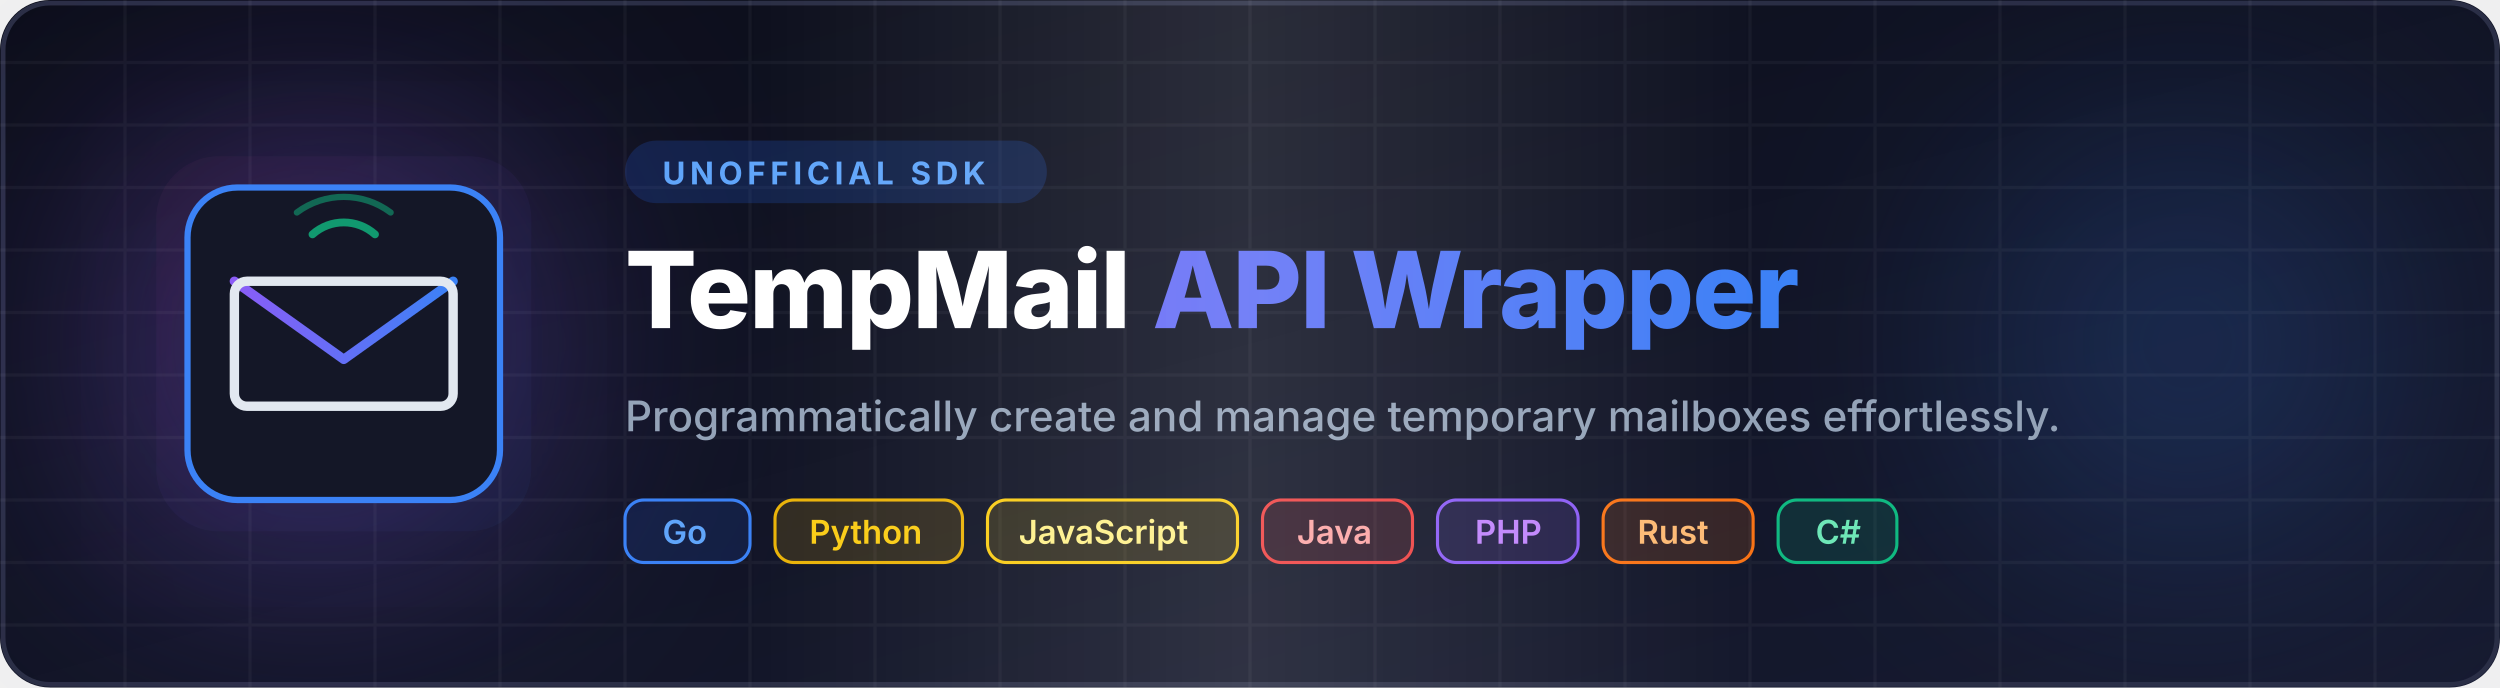
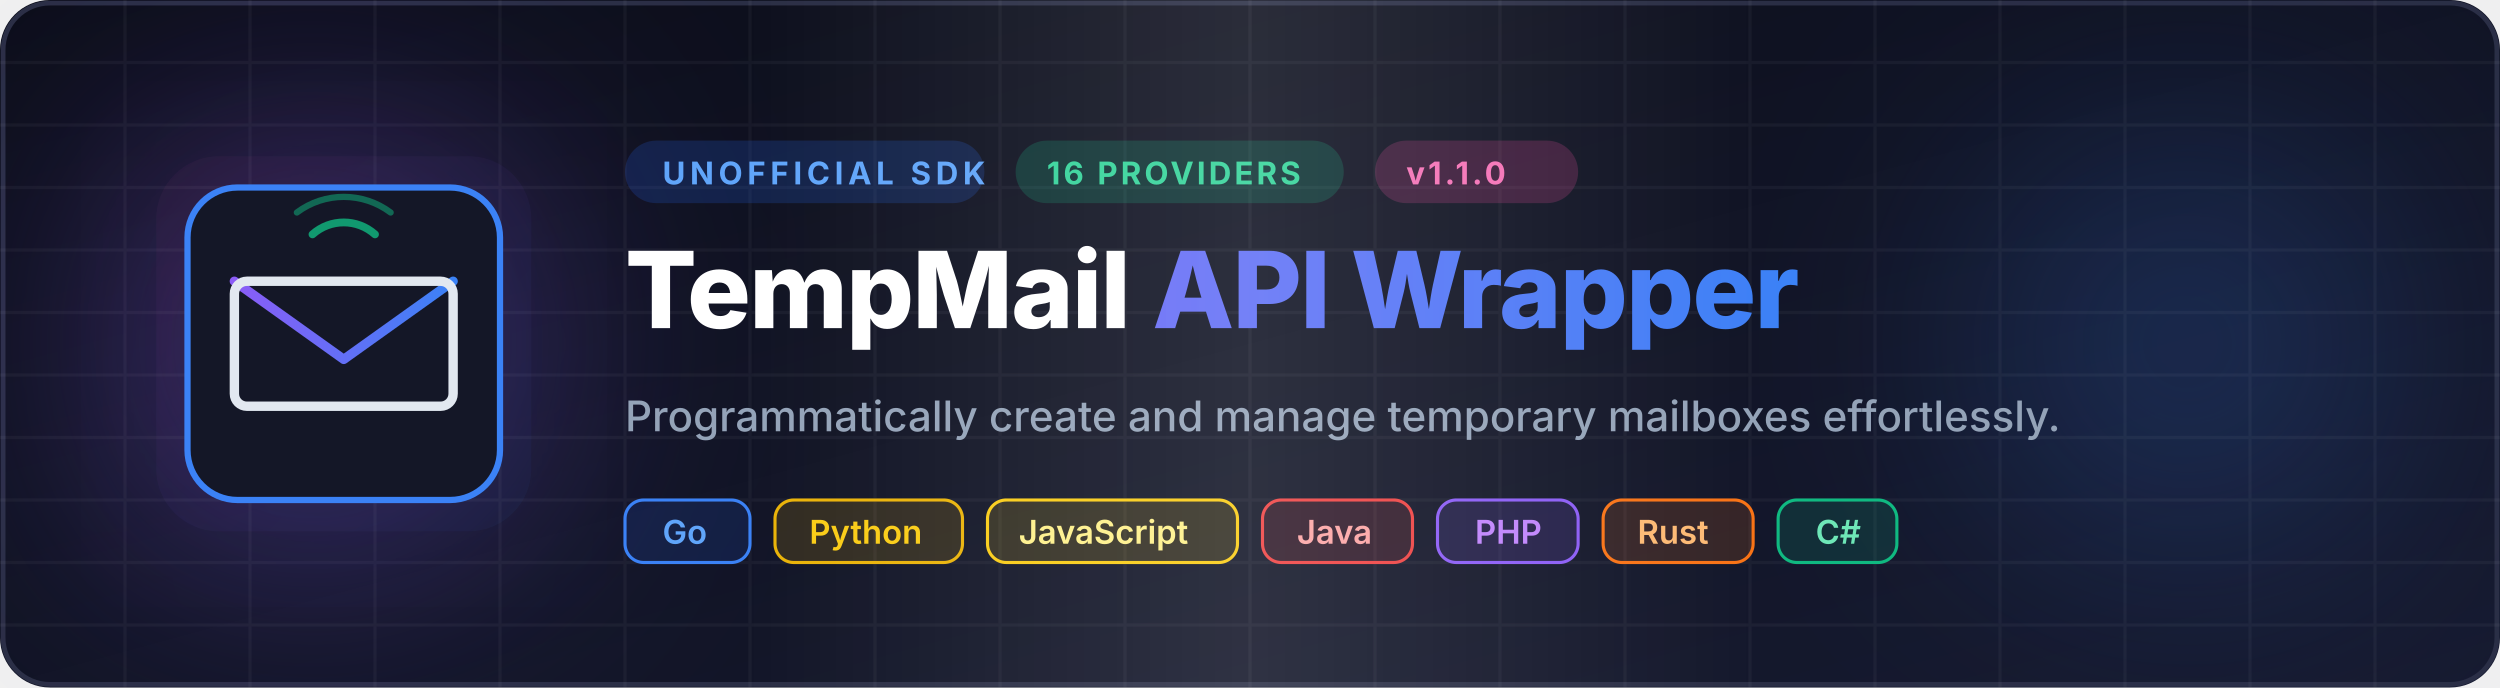
<svg xmlns="http://www.w3.org/2000/svg" viewBox="0 0 800 220" width="100%" height="100%">
  <defs>
    <linearGradient id="bgGrad" x1="0%" y1="0%" x2="100%" y2="100%">
      <stop offset="0%" stop-color="#0b0d19" />
      <stop offset="100%" stop-color="#161a30" />
    </linearGradient>
    <linearGradient id="primaryGrad" x1="0%" y1="0%" x2="100%" y2="0%">
      <stop offset="0%" stop-color="#8B5CF6" />
      <stop offset="100%" stop-color="#3B82F6" />
    </linearGradient>
    <linearGradient id="glowGrad" x1="0%" y1="0%" x2="100%" y2="100%">
      <stop offset="0%" stop-color="#ec4899" stop-opacity="0.15" />
      <stop offset="50%" stop-color="#8b5cf6" stop-opacity="0.15" />
      <stop offset="100%" stop-color="#3b82f6" stop-opacity="0.15" />
    </linearGradient>
    <linearGradient id="glossGrad" x1="0%" y1="0%" x2="100%" y2="0%">
      <stop offset="0%" stop-color="#ffffff" stop-opacity="0" />
      <stop offset="30%" stop-color="#ffffff" stop-opacity="0" />
      <stop offset="50%" stop-color="#ffffff" stop-opacity="0.12" />
      <stop offset="70%" stop-color="#ffffff" stop-opacity="0" />
      <stop offset="100%" stop-color="#ffffff" stop-opacity="0" />
      <animate attributeName="x1" from="-100%" to="100%" dur="3s" repeatCount="indefinite" />
      <animate attributeName="x2" from="0%" to="200%" dur="3s" repeatCount="indefinite" />
    </linearGradient>
    <filter id="glow" x="-20%" y="-20%" width="140%" height="140%">
      <feGaussianBlur stdDeviation="30" result="blur" />
      <feComposite in="SourceGraphic" in2="blur" operator="over" />
    </filter>
    <filter id="softGlow" x="-50%" y="-50%" width="200%" height="200%">
      <feGaussianBlur stdDeviation="40" result="blur" />
    </filter>
  </defs>
  <rect width="800" height="220" rx="16" fill="url(#bgGrad)" />
  <rect width="798" height="218" x="1" y="1" rx="15" fill="none" stroke="#2a2e45" stroke-width="1.5" />
  <circle cx="100" cy="110" r="80" fill="#8B5CF6" opacity="0.25" filter="url(#softGlow)" />
  <circle cx="700" cy="110" r="70" fill="#3B82F6" opacity="0.2" filter="url(#softGlow)" />
  <g opacity="0.04">
    <path d="M 0,20 L 800,20 M 0,40 L 800,40 M 0,60 L 800,60 M 0,80 L 800,80 M 0,100 L 800,100 M 0,120 L 800,120 M 0,140 L 800,140 M 0,160 L 800,160 M 0,180 L 800,180 M 0,200 L 800,200" stroke="#ffffff" stroke-width="1" />
    <path d="M 40,0 L 40,220 M 80,0 L 80,220 M 120,0 L 120,220 M 160,0 L 160,220 M 200,0 L 200,220 M 240,0 L 240,220 M 280,0 L 280,220 M 320,0 L 320,220 M 360,0 L 360,220 M 400,0 L 400,220 M 440,0 L 440,220 M 480,0 L 480,220 M 520,0 L 520,220 M 560,0 L 560,220 M 600,0 L 600,220 M 640,0 L 640,220 M 680,0 L 680,220 M 720,0 L 720,220 M 760,0 L 760,220" stroke="#ffffff" stroke-width="1" />
  </g>
  <g transform="translate(60, 60)">
    <rect x="-10" y="-10" width="120" height="120" rx="20" fill="url(#glowGrad)" filter="url(#glow)" opacity="0.3" />
    <rect x="0" y="0" width="100" height="100" rx="16" fill="#141727" stroke="#3b82f6" stroke-width="2" />
    <path d="M15,30 L50,55 L85,30" fill="none" stroke="url(#primaryGrad)" stroke-width="3" stroke-linecap="round" stroke-linejoin="round" />
    <rect x="15" y="30" width="70" height="40" rx="4" fill="none" stroke="#e2e8f0" stroke-width="3" stroke-linecap="round" stroke-linejoin="round" />
    <path d="M40,15 A15,15 0 0,1 60,15" fill="none" stroke="#10B981" stroke-width="2.5" stroke-linecap="round" opacity="0.8" />
    <path d="M35,8 A25,25 0 0,1 65,8" fill="none" stroke="#10B981" stroke-width="2" stroke-linecap="round" opacity="0.5" />
  </g>
  <g transform="translate(200, 0)">
-     <rect x="0" y="45" width="135" height="20" rx="10" fill="#2563eb" opacity="0.2" />
+     <rect x="0" y="45" width="115" height="20" rx="10" fill="#2563eb" opacity="0.2" />
    <text x="12" y="59" fill="#60a5fa" font-family="system-ui, -apple-system, sans-serif" font-size="10" font-weight="bold" letter-spacing="1.5">UNOFFICIAL SDK</text>
+     <rect x="125" y="45" width="105" height="20" rx="10" fill="#10B981" opacity="0.2" />
+     <text x="135" y="59" fill="#34D399" font-family="system-ui, -apple-system, sans-serif" font-size="10" font-weight="bold" letter-spacing="1">16 PROVIDERS</text>
+     <rect x="240" y="45" width="65" height="20" rx="10" fill="#ec4899" opacity="0.2" />
+     <text x="250" y="59" fill="#f472b6" font-family="system-ui, -apple-system, sans-serif" font-size="10" font-weight="bold" letter-spacing="1">v1.1.0</text>
    <text x="0" y="105" fill="#ffffff" font-family="system-ui, -apple-system, sans-serif" font-size="34" font-weight="800" letter-spacing="-0.5">
      TempMail <tspan fill="url(#primaryGrad)">API Wrapper</tspan>
    </text>
    <text x="0" y="138" fill="#94a3b8" font-family="system-ui, -apple-system, sans-serif" font-size="13.5" font-weight="500">
      Programmatically create and manage temporary mailboxes effortlessly.
    </text>
    <g transform="translate(0, 160)" font-family="system-ui, -apple-system, sans-serif" font-size="10.5" font-weight="600" fill="#cbd5e1">
      <rect x="0" y="0" width="40" height="20" rx="6" fill="#2563eb" fill-opacity="0.15" stroke="#3b82f6" stroke-width="1" />
      <text x="12" y="14" fill="#60a5fa">Go</text>
      <rect x="48" y="0" width="60" height="20" rx="6" fill="#eab308" fill-opacity="0.15" stroke="#eab308" stroke-width="1" />
      <text x="59" y="14" fill="#facc15">Python</text>
      <rect x="116" y="0" width="80" height="20" rx="6" fill="#facc15" fill-opacity="0.15" stroke="#facc15" stroke-width="1" />
      <text x="126" y="14" fill="#fef08a">JavaScript</text>
      <rect x="204" y="0" width="48" height="20" rx="6" fill="#ef4444" fill-opacity="0.15" stroke="#ef4444" stroke-width="1" />
      <text x="215" y="14" fill="#fca5a5">Java</text>
      <rect x="260" y="0" width="45" height="20" rx="6" fill="#8b5cf6" fill-opacity="0.15" stroke="#8b5cf6" stroke-width="1" />
      <text x="272" y="14" fill="#c084fc">PHP</text>
      <rect x="313" y="0" width="48" height="20" rx="6" fill="#f97316" fill-opacity="0.15" stroke="#f97316" stroke-width="1" />
      <text x="324" y="14" fill="#fdba74">Rust</text>
      <rect x="369" y="0" width="38" height="20" rx="6" fill="#10b981" fill-opacity="0.15" stroke="#10b981" stroke-width="1" />
      <text x="381" y="14" fill="#6ee7b7">C#</text>
    </g>
  </g>
  <rect width="800" height="220" rx="16" fill="url(#glossGrad)" pointer-events="none" />
</svg>
